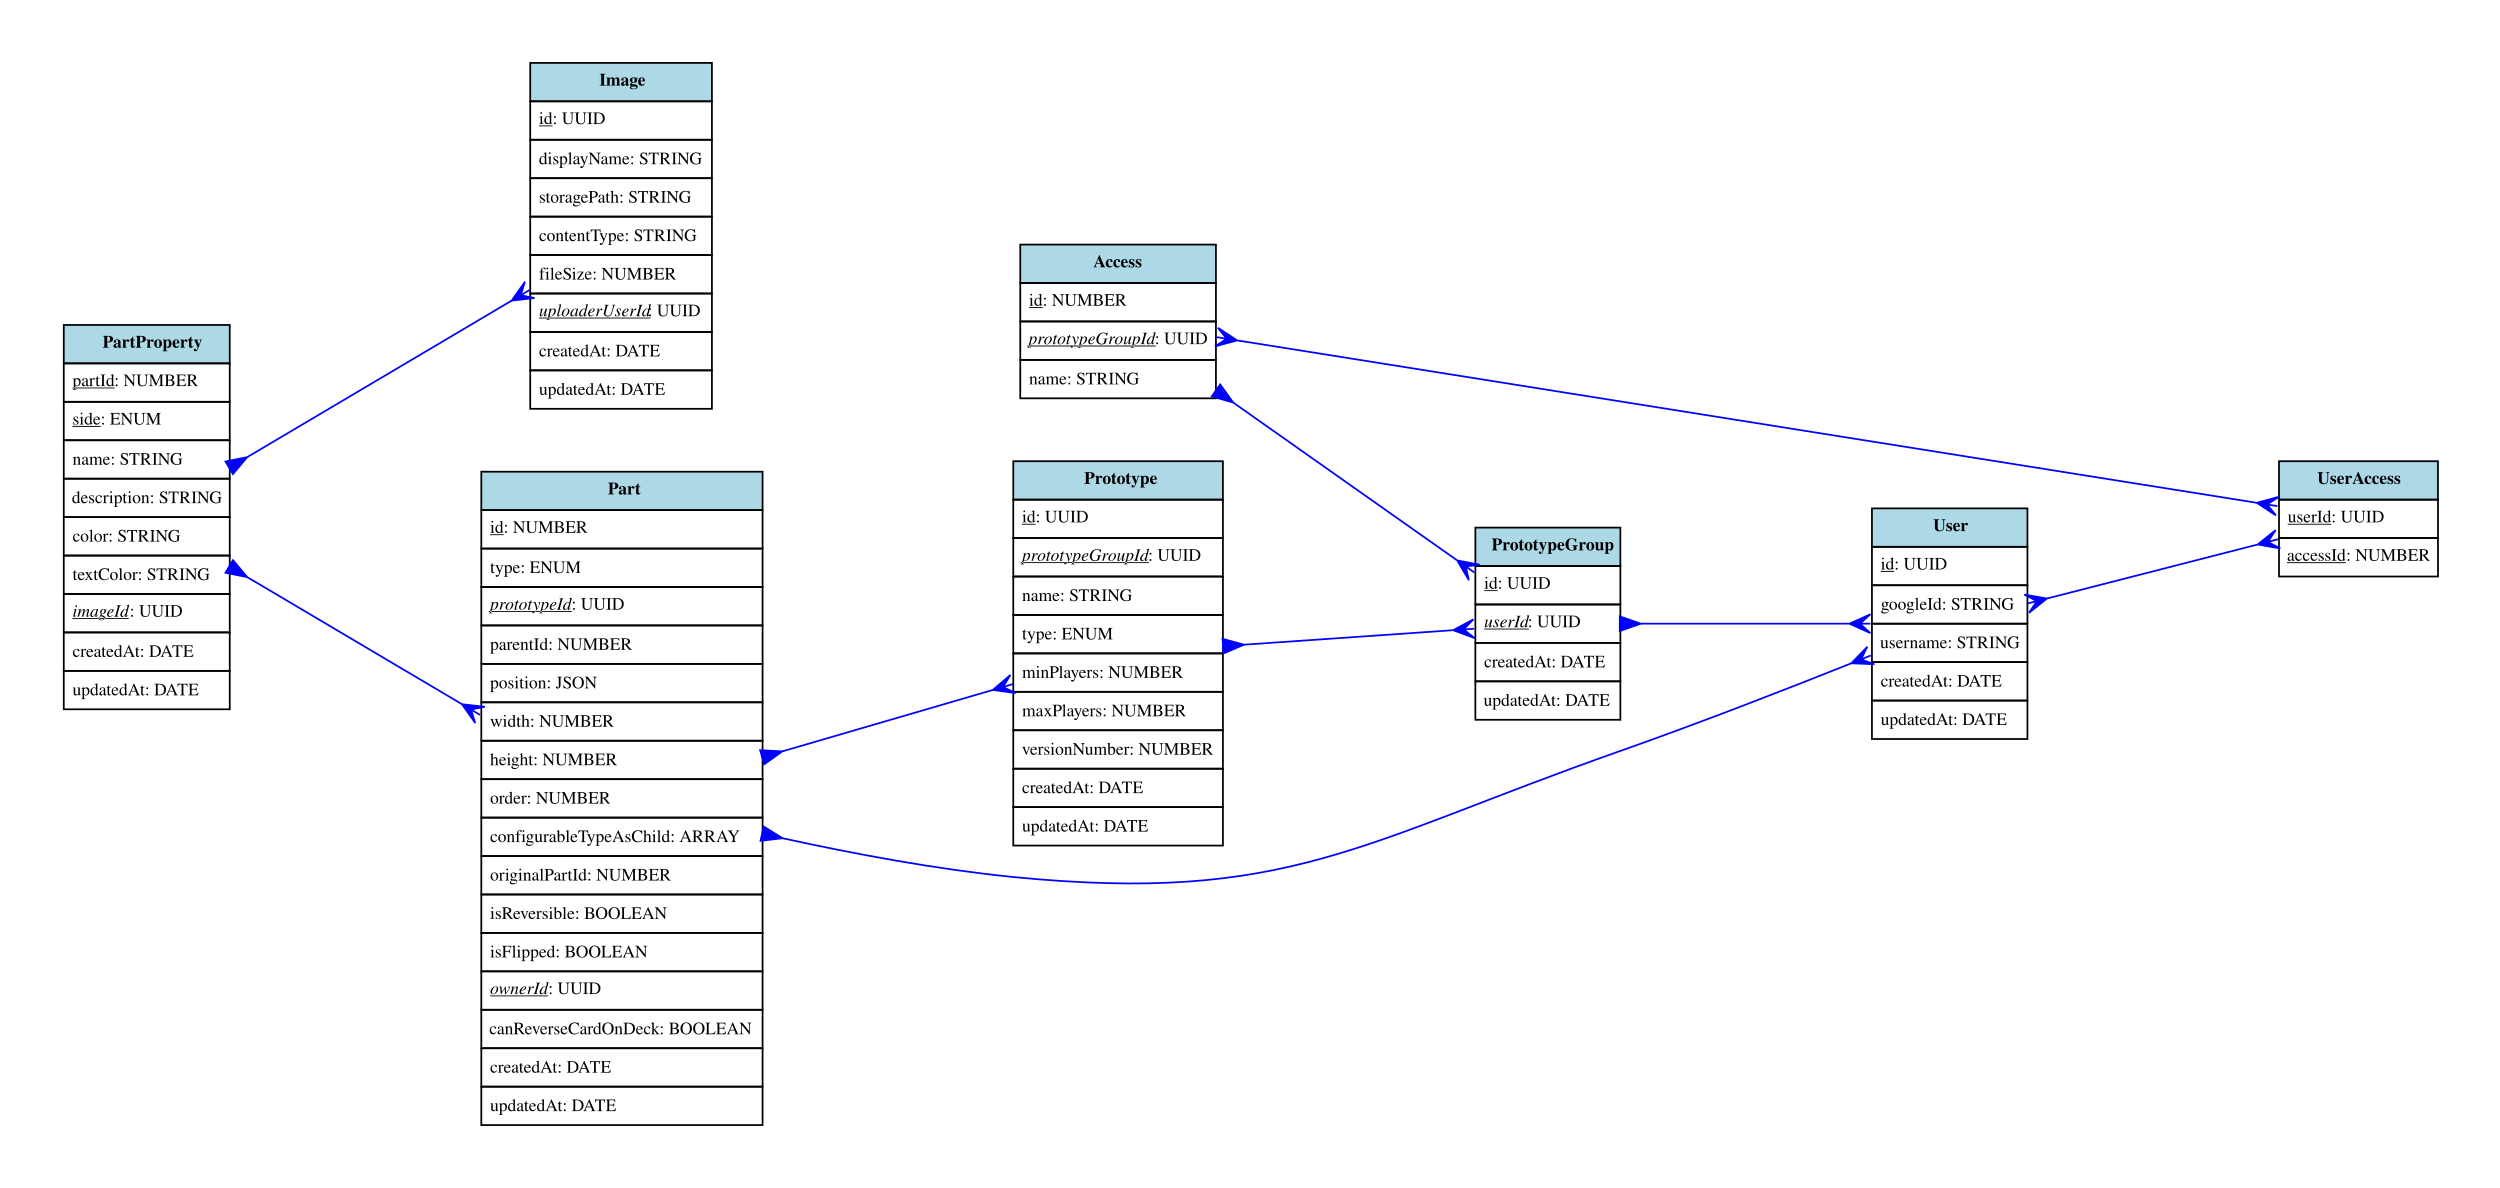
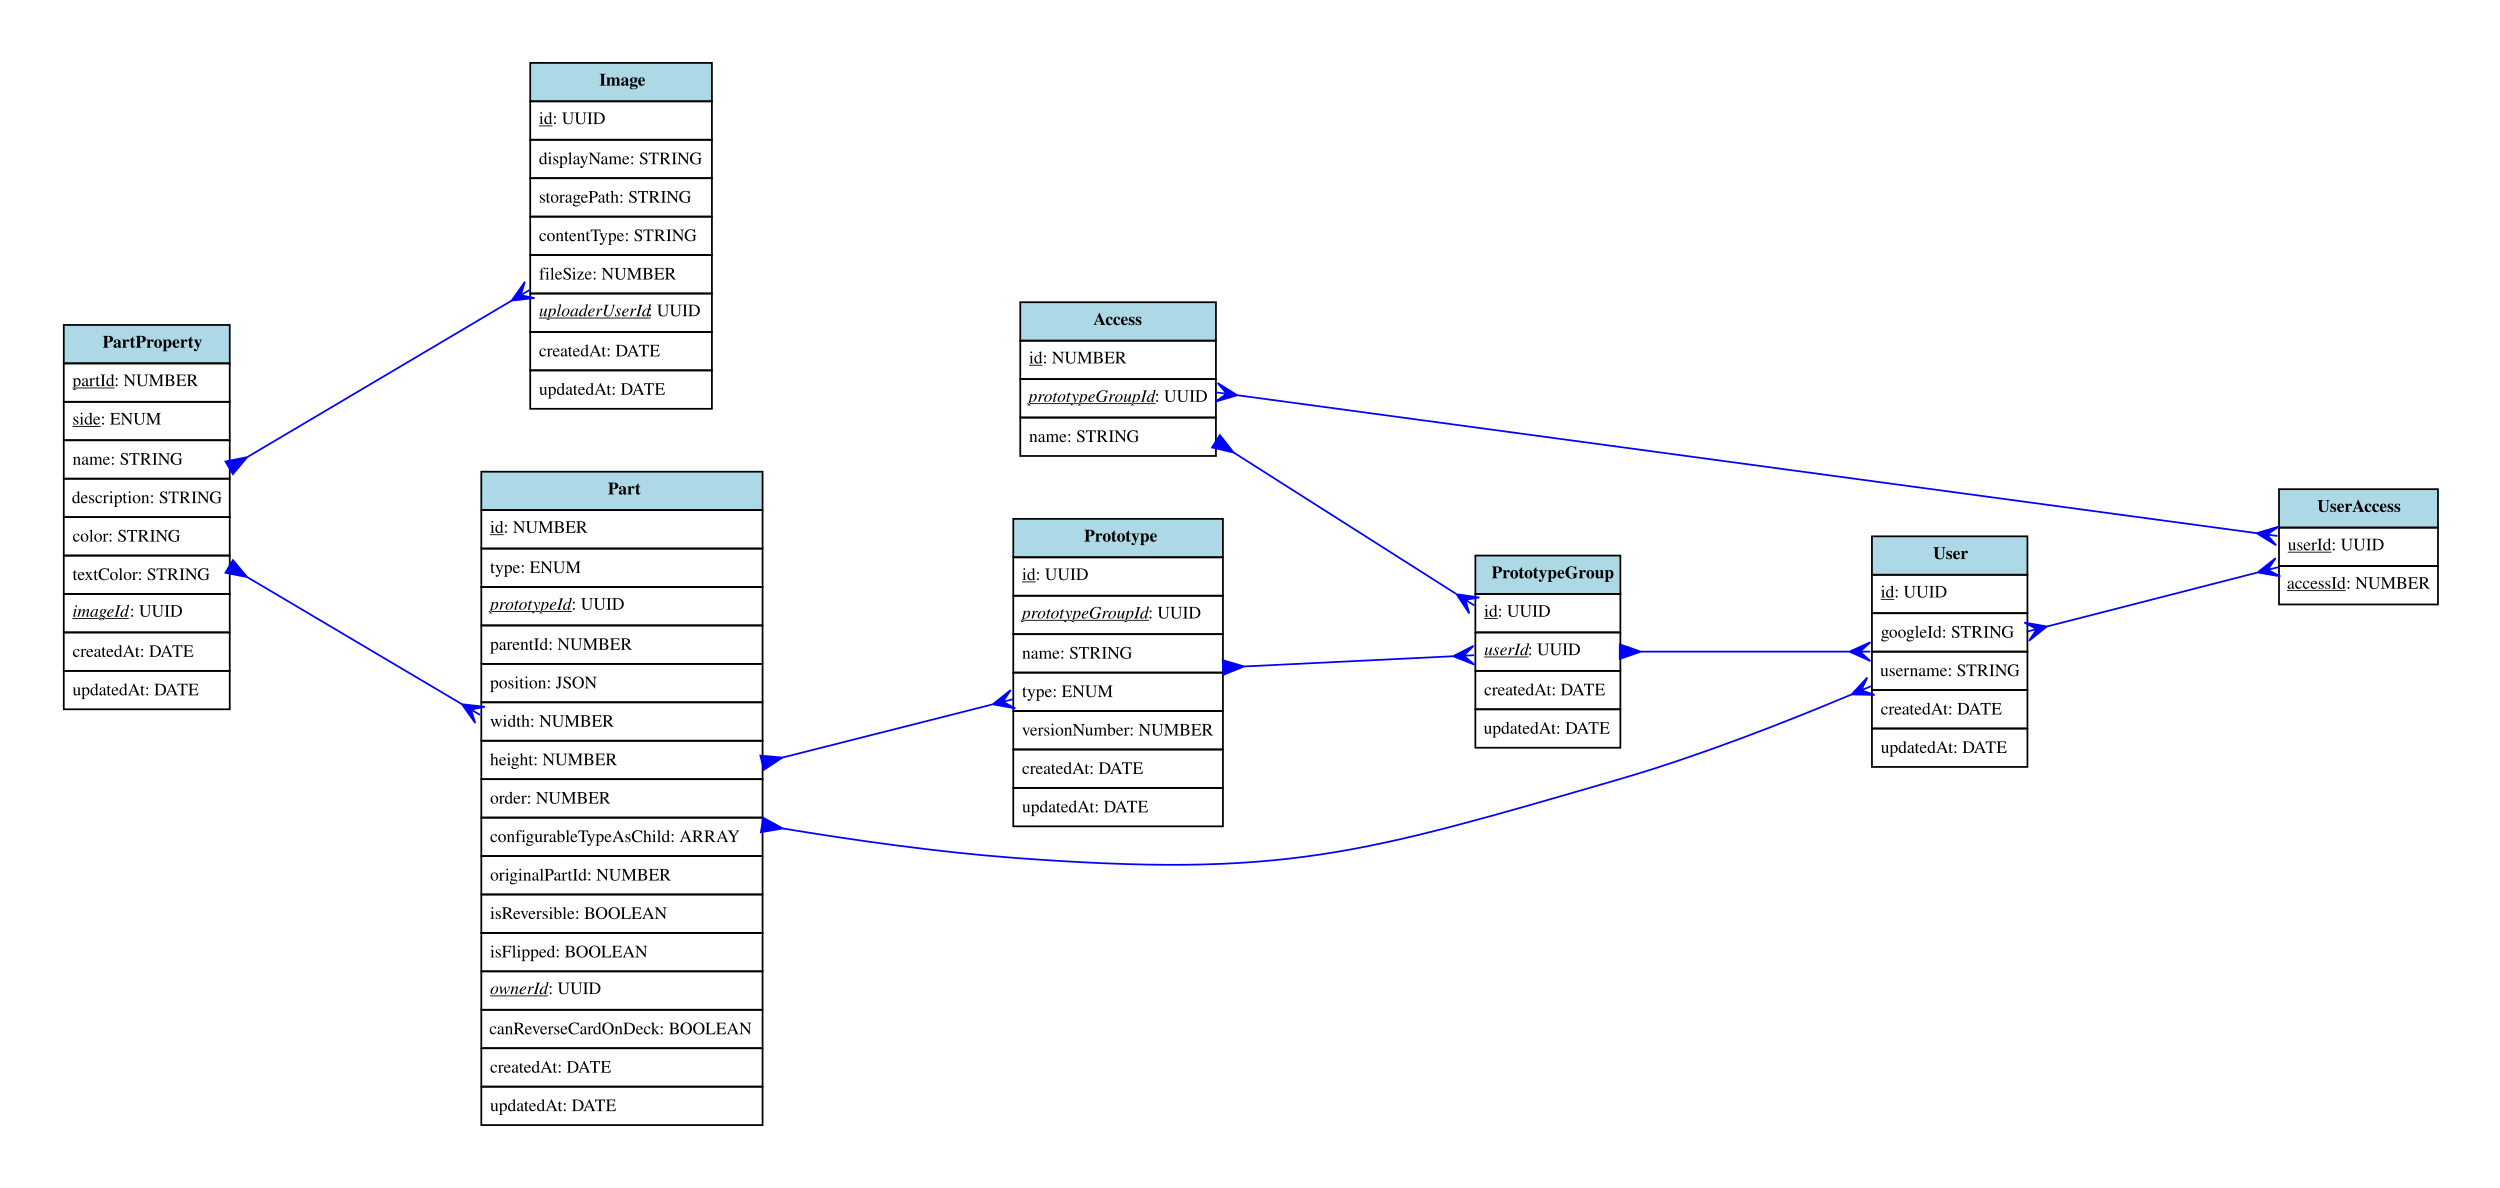
<svg xmlns="http://www.w3.org/2000/svg" width="1431pt" height="680pt" viewBox="0.00 0.00 1431.00 680.00">
  <g id="graph0" class="graph" transform="scale(1 1) rotate(0) translate(36 644)">
    <polygon fill="#ffffff" stroke="transparent" points="-36,36 -36,-644 1395,-644 1395,36 -36,36" />
    <g id="node1" class="node">
-       <polygon fill="#add8e6" stroke="transparent" points="1035.5,-331 1035.5,-353 1124.5,-353 1124.5,-331 1035.5,-331" />
-       <polygon fill="none" stroke="#000000" points="1035.5,-331 1035.5,-353 1124.5,-353 1124.5,-331 1035.5,-331" />
-       <text text-anchor="start" x="1070.562" y="-340" font-family="Times,serif" font-weight="bold" font-size="10.00" fill="#000000">User</text>
-       <polygon fill="none" stroke="#000000" points="1035.5,-309 1035.5,-331 1124.5,-331 1124.5,-309 1035.5,-309" />
-       <text text-anchor="start" x="1040.5" y="-318" font-family="Times,serif" text-decoration="underline" font-size="10.00" fill="#000000">id</text>
-       <text text-anchor="start" x="1048.279" y="-318" font-family="Times,serif" font-size="10.00" fill="#000000">: UUID</text>
-       <polygon fill="none" stroke="#000000" points="1035.5,-287 1035.5,-309 1124.5,-309 1124.5,-287 1035.5,-287" />
-       <text text-anchor="start" x="1040.5" y="-295" font-family="Times,serif" font-size="10.00" fill="#000000">googleId: STRING</text>
-       <polygon fill="none" stroke="#000000" points="1035.5,-265 1035.5,-287 1124.5,-287 1124.5,-265 1035.5,-265" />
-       <text text-anchor="start" x="1040.151" y="-273" font-family="Times,serif" font-size="10.00" fill="#000000">username: STRING</text>
-       <polygon fill="none" stroke="#000000" points="1035.5,-243 1035.5,-265 1124.5,-265 1124.5,-243 1035.5,-243" />
-       <text text-anchor="start" x="1040.5" y="-251" font-family="Times,serif" font-size="10.00" fill="#000000">createdAt: DATE</text>
-       <polygon fill="none" stroke="#000000" points="1035.5,-221 1035.5,-243 1124.5,-243 1124.5,-221 1035.5,-221" />
-       <text text-anchor="start" x="1040.5" y="-229" font-family="Times,serif" font-size="10.00" fill="#000000">updatedAt: DATE</text>
+       <polygon fill="#add8e6" stroke="transparent" points="1035.5,-315 1035.5,-337 1124.5,-337 1124.5,-315 1035.5,-315" />
+       <polygon fill="none" stroke="#000000" points="1035.5,-315 1035.5,-337 1124.5,-337 1124.5,-315 1035.5,-315" />
+       <text text-anchor="start" x="1070.562" y="-324" font-family="Times,serif" font-weight="bold" font-size="10.00" fill="#000000">User</text>
+       <polygon fill="none" stroke="#000000" points="1035.5,-293 1035.5,-315 1124.5,-315 1124.5,-293 1035.5,-293" />
+       <text text-anchor="start" x="1040.5" y="-302" font-family="Times,serif" text-decoration="underline" font-size="10.00" fill="#000000">id</text>
+       <text text-anchor="start" x="1048.279" y="-302" font-family="Times,serif" font-size="10.00" fill="#000000">: UUID</text>
+       <polygon fill="none" stroke="#000000" points="1035.5,-271 1035.5,-293 1124.5,-293 1124.5,-271 1035.5,-271" />
+       <text text-anchor="start" x="1040.5" y="-279" font-family="Times,serif" font-size="10.00" fill="#000000">googleId: STRING</text>
+       <polygon fill="none" stroke="#000000" points="1035.5,-249 1035.5,-271 1124.5,-271 1124.5,-249 1035.5,-249" />
+       <text text-anchor="start" x="1040.151" y="-257" font-family="Times,serif" font-size="10.00" fill="#000000">username: STRING</text>
+       <polygon fill="none" stroke="#000000" points="1035.5,-227 1035.5,-249 1124.5,-249 1124.5,-227 1035.5,-227" />
+       <text text-anchor="start" x="1040.5" y="-235" font-family="Times,serif" font-size="10.00" fill="#000000">createdAt: DATE</text>
+       <polygon fill="none" stroke="#000000" points="1035.5,-205 1035.5,-227 1124.5,-227 1124.5,-205 1035.5,-205" />
+       <text text-anchor="start" x="1040.5" y="-213" font-family="Times,serif" font-size="10.00" fill="#000000">updatedAt: DATE</text>
    </g>
    <g id="node8" class="node">
-       <polygon fill="#add8e6" stroke="transparent" points="1268.5,-358 1268.5,-380 1359.5,-380 1359.5,-358 1268.5,-358" />
-       <polygon fill="none" stroke="#000000" points="1268.5,-358 1268.5,-380 1359.5,-380 1359.5,-358 1268.5,-358" />
-       <text text-anchor="start" x="1290.405" y="-367" font-family="Times,serif" font-weight="bold" font-size="10.00" fill="#000000">UserAccess</text>
-       <polygon fill="none" stroke="#000000" points="1268.5,-336 1268.5,-358 1359.5,-358 1359.5,-336 1268.5,-336" />
-       <text text-anchor="start" x="1273.5" y="-345" font-family="Times,serif" text-decoration="underline" font-size="10.00" fill="#000000">userId</text>
-       <text text-anchor="start" x="1298.486" y="-345" font-family="Times,serif" font-size="10.00" fill="#000000">: UUID</text>
-       <polygon fill="none" stroke="#000000" points="1268.5,-314 1268.5,-336 1359.5,-336 1359.5,-314 1268.5,-314" />
-       <text text-anchor="start" x="1273.042" y="-323" font-family="Times,serif" text-decoration="underline" font-size="10.00" fill="#000000">accessId</text>
-       <text text-anchor="start" x="1306.905" y="-323" font-family="Times,serif" font-size="10.00" fill="#000000">: NUMBER</text>
+       <polygon fill="#add8e6" stroke="transparent" points="1268.5,-342 1268.5,-364 1359.5,-364 1359.5,-342 1268.5,-342" />
+       <polygon fill="none" stroke="#000000" points="1268.5,-342 1268.5,-364 1359.5,-364 1359.5,-342 1268.5,-342" />
+       <text text-anchor="start" x="1290.405" y="-351" font-family="Times,serif" font-weight="bold" font-size="10.00" fill="#000000">UserAccess</text>
+       <polygon fill="none" stroke="#000000" points="1268.5,-320 1268.5,-342 1359.5,-342 1359.5,-320 1268.5,-320" />
+       <text text-anchor="start" x="1273.5" y="-329" font-family="Times,serif" text-decoration="underline" font-size="10.00" fill="#000000">userId</text>
+       <text text-anchor="start" x="1298.486" y="-329" font-family="Times,serif" font-size="10.00" fill="#000000">: UUID</text>
+       <polygon fill="none" stroke="#000000" points="1268.5,-298 1268.5,-320 1359.5,-320 1359.5,-298 1268.5,-298" />
+       <text text-anchor="start" x="1273.042" y="-307" font-family="Times,serif" text-decoration="underline" font-size="10.00" fill="#000000">accessId</text>
+       <text text-anchor="start" x="1306.905" y="-307" font-family="Times,serif" font-size="10.00" fill="#000000">: NUMBER</text>
    </g>
    <g id="edge1" class="edge">
-       <path fill="none" stroke="#0000ff" d="M1135.891,-301.459C1172.237,-310.779 1219.362,-322.862 1255.936,-332.24" />
-       <polygon fill="#0000ff" stroke="#0000ff" points="1135.688,-301.407 1125.406,-293.196 1129.876,-299.917 1124.064,-298.427 1124.064,-298.427 1124.064,-298.427 1129.876,-299.917 1122.723,-303.658 1135.688,-301.407 1135.688,-301.407" />
-       <polygon fill="#0000ff" stroke="#0000ff" points="1256.28,-332.328 1266.563,-340.539 1262.092,-333.818 1267.904,-335.309 1267.904,-335.309 1267.904,-335.309 1262.092,-333.818 1269.245,-330.078 1256.28,-332.328 1256.28,-332.328" />
+       <path fill="none" stroke="#0000ff" d="M1135.891,-285.459C1172.237,-294.779 1219.362,-306.862 1255.936,-316.24" />
+       <polygon fill="#0000ff" stroke="#0000ff" points="1135.688,-285.407 1125.406,-277.196 1129.876,-283.917 1124.064,-282.427 1124.064,-282.427 1124.064,-282.427 1129.876,-283.917 1122.723,-287.658 1135.688,-285.407 1135.688,-285.407" />
+       <polygon fill="#0000ff" stroke="#0000ff" points="1256.28,-316.328 1266.563,-324.539 1262.092,-317.818 1267.904,-319.309 1267.904,-319.309 1267.904,-319.309 1262.092,-317.818 1269.245,-314.078 1256.28,-316.328 1256.28,-316.328" />
    </g>
    <g id="node2" class="node">
-       <polygon fill="#add8e6" stroke="transparent" points="808.5,-320 808.5,-342 891.5,-342 891.5,-320 808.5,-320" />
-       <polygon fill="none" stroke="#000000" points="808.5,-320 808.5,-342 891.5,-342 891.5,-320 808.5,-320" />
-       <text text-anchor="start" x="817.784" y="-329" font-family="Times,serif" font-weight="bold" font-size="10.00" fill="#000000">PrototypeGroup</text>
-       <polygon fill="none" stroke="#000000" points="808.5,-298 808.5,-320 891.5,-320 891.5,-298 808.5,-298" />
-       <text text-anchor="start" x="813.5" y="-307" font-family="Times,serif" text-decoration="underline" font-size="10.00" fill="#000000">id</text>
-       <text text-anchor="start" x="821.279" y="-307" font-family="Times,serif" font-size="10.00" fill="#000000">: UUID</text>
-       <polygon fill="none" stroke="#000000" points="808.5,-276 808.5,-298 891.5,-298 891.5,-276 808.5,-276" />
-       <text text-anchor="start" x="813.5" y="-285" font-family="Times,serif" font-style="italic" text-decoration="underline" font-size="10.00" fill="#000000">userId</text>
-       <text text-anchor="start" x="838.486" y="-285" font-family="Times,serif" font-size="10.00" fill="#000000">: UUID</text>
-       <polygon fill="none" stroke="#000000" points="808.5,-254 808.5,-276 891.5,-276 891.5,-254 808.5,-254" />
-       <text text-anchor="start" x="813.5" y="-262" font-family="Times,serif" font-size="10.00" fill="#000000">createdAt: DATE</text>
-       <polygon fill="none" stroke="#000000" points="808.5,-232 808.5,-254 891.5,-254 891.5,-232 808.5,-232" />
-       <text text-anchor="start" x="813.205" y="-240" font-family="Times,serif" font-size="10.00" fill="#000000">updatedAt: DATE</text>
+       <polygon fill="#add8e6" stroke="transparent" points="808.5,-304 808.5,-326 891.5,-326 891.5,-304 808.5,-304" />
+       <polygon fill="none" stroke="#000000" points="808.5,-304 808.5,-326 891.5,-326 891.5,-304 808.5,-304" />
+       <text text-anchor="start" x="817.784" y="-313" font-family="Times,serif" font-weight="bold" font-size="10.00" fill="#000000">PrototypeGroup</text>
+       <polygon fill="none" stroke="#000000" points="808.5,-282 808.5,-304 891.5,-304 891.5,-282 808.5,-282" />
+       <text text-anchor="start" x="813.5" y="-291" font-family="Times,serif" text-decoration="underline" font-size="10.00" fill="#000000">id</text>
+       <text text-anchor="start" x="821.279" y="-291" font-family="Times,serif" font-size="10.00" fill="#000000">: UUID</text>
+       <polygon fill="none" stroke="#000000" points="808.5,-260 808.5,-282 891.5,-282 891.5,-260 808.5,-260" />
+       <text text-anchor="start" x="813.5" y="-269" font-family="Times,serif" font-style="italic" text-decoration="underline" font-size="10.00" fill="#000000">userId</text>
+       <text text-anchor="start" x="838.486" y="-269" font-family="Times,serif" font-size="10.00" fill="#000000">: UUID</text>
+       <polygon fill="none" stroke="#000000" points="808.5,-238 808.5,-260 891.5,-260 891.5,-238 808.5,-238" />
+       <text text-anchor="start" x="813.5" y="-246" font-family="Times,serif" font-size="10.00" fill="#000000">createdAt: DATE</text>
+       <polygon fill="none" stroke="#000000" points="808.5,-216 808.5,-238 891.5,-238 891.5,-216 808.5,-216" />
+       <text text-anchor="start" x="813.205" y="-224" font-family="Times,serif" font-size="10.00" fill="#000000">updatedAt: DATE</text>
    </g>
    <g id="edge3" class="edge">
-       <path fill="none" stroke="#0000ff" d="M903.322,-287C939.025,-287 985.827,-287 1022.219,-287" />
-       <polygon fill="#0000ff" stroke="#0000ff" points="891.151,-282.8 903.151,-287 891.151,-291.2 891.151,-282.8" />
-       <polygon fill="#0000ff" stroke="#0000ff" points="1022.622,-287 1034.622,-292.4 1028.622,-287 1034.622,-287 1034.622,-287 1034.622,-287 1028.622,-287 1034.621,-281.6 1022.622,-287 1022.622,-287" />
+       <path fill="none" stroke="#0000ff" d="M903.322,-271C939.025,-271 985.827,-271 1022.219,-271" />
+       <polygon fill="#0000ff" stroke="#0000ff" points="891.151,-266.8 903.151,-271 891.151,-275.2 891.151,-266.8" />
+       <polygon fill="#0000ff" stroke="#0000ff" points="1022.622,-271 1034.622,-276.4 1028.622,-271 1034.622,-271 1034.622,-271 1034.622,-271 1028.622,-271 1034.621,-265.6 1022.622,-271 1022.622,-271" />
    </g>
    <g id="node3" class="node">
-       <polygon fill="#add8e6" stroke="transparent" points="548,-482 548,-504 660,-504 660,-482 548,-482" />
-       <polygon fill="none" stroke="#000000" points="548,-482 548,-504 660,-504 660,-482 548,-482" />
-       <text text-anchor="start" x="589.843" y="-491" font-family="Times,serif" font-weight="bold" font-size="10.00" fill="#000000">Access</text>
-       <polygon fill="none" stroke="#000000" points="548,-460 548,-482 660,-482 660,-460 548,-460" />
-       <text text-anchor="start" x="553" y="-469" font-family="Times,serif" text-decoration="underline" font-size="10.00" fill="#000000">id</text>
-       <text text-anchor="start" x="560.779" y="-469" font-family="Times,serif" font-size="10.00" fill="#000000">: NUMBER</text>
-       <polygon fill="none" stroke="#000000" points="548,-438 548,-460 660,-460 660,-438 548,-438" />
-       <text text-anchor="start" x="552.766" y="-447" font-family="Times,serif" font-style="italic" text-decoration="underline" font-size="10.00" fill="#000000">prototypeGroupId</text>
-       <text text-anchor="start" x="624.969" y="-447" font-family="Times,serif" font-size="10.00" fill="#000000">: UUID</text>
-       <polygon fill="none" stroke="#000000" points="548,-416 548,-438 660,-438 660,-416 548,-416" />
-       <text text-anchor="start" x="553" y="-424" font-family="Times,serif" font-size="10.00" fill="#000000">name: STRING</text>
+       <polygon fill="#add8e6" stroke="transparent" points="548,-449 548,-471 660,-471 660,-449 548,-449" />
+       <polygon fill="none" stroke="#000000" points="548,-449 548,-471 660,-471 660,-449 548,-449" />
+       <text text-anchor="start" x="589.843" y="-458" font-family="Times,serif" font-weight="bold" font-size="10.00" fill="#000000">Access</text>
+       <polygon fill="none" stroke="#000000" points="548,-427 548,-449 660,-449 660,-427 548,-427" />
+       <text text-anchor="start" x="553" y="-436" font-family="Times,serif" text-decoration="underline" font-size="10.00" fill="#000000">id</text>
+       <text text-anchor="start" x="560.779" y="-436" font-family="Times,serif" font-size="10.00" fill="#000000">: NUMBER</text>
+       <polygon fill="none" stroke="#000000" points="548,-405 548,-427 660,-427 660,-405 548,-405" />
+       <text text-anchor="start" x="552.766" y="-414" font-family="Times,serif" font-style="italic" text-decoration="underline" font-size="10.00" fill="#000000">prototypeGroupId</text>
+       <text text-anchor="start" x="624.969" y="-414" font-family="Times,serif" font-size="10.00" fill="#000000">: UUID</text>
+       <polygon fill="none" stroke="#000000" points="548,-383 548,-405 660,-405 660,-383 548,-383" />
+       <text text-anchor="start" x="553" y="-391" font-family="Times,serif" font-size="10.00" fill="#000000">name: STRING</text>
    </g>
    <g id="edge4" class="edge">
-       <path fill="none" stroke="#0000ff" d="M670.026,-413.472C710.124,-385.216 760.575,-349.664 797.767,-323.455" />
-       <polygon fill="#0000ff" stroke="#0000ff" points="657.596,-417.094 669.824,-413.615 662.434,-423.96 657.596,-417.094" />
-       <polygon fill="#0000ff" stroke="#0000ff" points="798.077,-323.237 810.996,-320.739 802.981,-319.781 807.886,-316.325 807.886,-316.325 807.886,-316.325 802.981,-319.781 804.775,-311.911 798.077,-323.237 798.077,-323.237" />
+       <path fill="none" stroke="#0000ff" d="M670.303,-384.868C710.193,-359.521 760.251,-327.712 797.312,-304.162" />
+       <polygon fill="#0000ff" stroke="#0000ff" points="657.762,-387.861 670.143,-384.97 662.268,-394.951 657.762,-387.861" />
+       <polygon fill="#0000ff" stroke="#0000ff" points="797.758,-303.879 810.782,-302.001 802.822,-300.661 807.886,-297.443 807.886,-297.443 807.886,-297.443 802.822,-300.661 804.99,-292.886 797.758,-303.879 797.758,-303.879" />
    </g>
    <g id="edge2" class="edge">
-       <path fill="none" stroke="#0000ff" d="M672.345,-449.115C811.545,-426.945 1125.72,-376.907 1255.614,-356.219" />
-       <polygon fill="#0000ff" stroke="#0000ff" points="672.117,-449.151 659.417,-445.706 666.192,-450.095 660.266,-451.039 660.266,-451.039 660.266,-451.039 666.192,-450.095 661.116,-456.371 672.117,-449.151 672.117,-449.151" />
-       <polygon fill="#0000ff" stroke="#0000ff" points="1255.746,-356.198 1268.446,-359.644 1261.671,-355.255 1267.597,-354.311 1267.597,-354.311 1267.597,-354.311 1261.671,-355.255 1266.747,-348.978 1255.746,-356.198 1255.746,-356.198" />
+       <path fill="none" stroke="#0000ff" d="M672.345,-417.752C811.545,-398.918 1125.72,-356.408 1255.614,-338.832" />
+       <polygon fill="#0000ff" stroke="#0000ff" points="672.158,-417.778 659.542,-414.036 666.212,-418.582 660.266,-419.387 660.266,-419.387 660.266,-419.387 666.212,-418.582 660.99,-424.738 672.158,-417.778 672.158,-417.778" />
+       <polygon fill="#0000ff" stroke="#0000ff" points="1255.705,-338.82 1268.321,-342.562 1261.651,-338.016 1267.597,-337.211 1267.597,-337.211 1267.597,-337.211 1261.651,-338.016 1266.872,-331.86 1255.705,-338.82 1255.705,-338.82" />
    </g>
    <g id="node4" class="node">
      <polygon fill="#add8e6" stroke="transparent" points="267.5,-586 267.5,-608 371.5,-608 371.5,-586 267.5,-586" />
      <polygon fill="none" stroke="#000000" points="267.5,-586 267.5,-608 371.5,-608 371.5,-586 267.5,-586" />
      <text text-anchor="start" x="307.007" y="-595" font-family="Times,serif" font-weight="bold" font-size="10.00" fill="#000000">Image</text>
      <polygon fill="none" stroke="#000000" points="267.5,-564 267.5,-586 371.5,-586 371.5,-564 267.5,-564" />
      <text text-anchor="start" x="272.5" y="-573" font-family="Times,serif" text-decoration="underline" font-size="10.00" fill="#000000">id</text>
      <text text-anchor="start" x="280.279" y="-573" font-family="Times,serif" font-size="10.00" fill="#000000">: UUID</text>
      <polygon fill="none" stroke="#000000" points="267.5,-542 267.5,-564 371.5,-564 371.5,-542 267.5,-542" />
      <text text-anchor="start" x="272.428" y="-550" font-family="Times,serif" font-size="10.00" fill="#000000">displayName: STRING</text>
      <polygon fill="none" stroke="#000000" points="267.5,-520 267.5,-542 371.5,-542 371.5,-520 267.5,-520" />
      <text text-anchor="start" x="272.5" y="-528" font-family="Times,serif" font-size="10.00" fill="#000000">storagePath: STRING</text>
      <polygon fill="none" stroke="#000000" points="267.5,-498 267.5,-520 371.5,-520 371.5,-498 267.5,-498" />
      <text text-anchor="start" x="272.5" y="-506" font-family="Times,serif" font-size="10.00" fill="#000000">contentType: STRING</text>
      <polygon fill="none" stroke="#000000" points="267.5,-476 267.5,-498 371.5,-498 371.5,-476 267.5,-476" />
      <text text-anchor="start" x="272.5" y="-484" font-family="Times,serif" font-size="10.00" fill="#000000">fileSize: NUMBER</text>
      <polygon fill="none" stroke="#000000" points="267.5,-454 267.5,-476 371.5,-476 371.5,-454 267.5,-454" />
      <text text-anchor="start" x="272.5" y="-463" font-family="Times,serif" font-style="italic" text-decoration="underline" font-size="10.00" fill="#000000">uploaderUserId</text>
      <text text-anchor="start" x="334.691" y="-463" font-family="Times,serif" font-size="10.00" fill="#000000">: UUID</text>
      <polygon fill="none" stroke="#000000" points="267.5,-432 267.5,-454 371.5,-454 371.5,-432 267.5,-432" />
      <text text-anchor="start" x="272.5" y="-440" font-family="Times,serif" font-size="10.00" fill="#000000">createdAt: DATE</text>
      <polygon fill="none" stroke="#000000" points="267.5,-410 267.5,-432 371.5,-432 371.5,-410 267.5,-410" />
      <text text-anchor="start" x="272.5" y="-418" font-family="Times,serif" font-size="10.00" fill="#000000">updatedAt: DATE</text>
    </g>
    <g id="node5" class="node">
-       <polygon fill="#add8e6" stroke="transparent" points="544,-358 544,-380 664,-380 664,-358 544,-358" />
-       <polygon fill="none" stroke="#000000" points="544,-358 544,-380 664,-380 664,-358 544,-358" />
-       <text text-anchor="start" x="584.558" y="-367" font-family="Times,serif" font-weight="bold" font-size="10.00" fill="#000000">Prototype</text>
-       <polygon fill="none" stroke="#000000" points="544,-336 544,-358 664,-358 664,-336 544,-336" />
-       <text text-anchor="start" x="549" y="-345" font-family="Times,serif" text-decoration="underline" font-size="10.00" fill="#000000">id</text>
-       <text text-anchor="start" x="556.779" y="-345" font-family="Times,serif" font-size="10.00" fill="#000000">: UUID</text>
-       <polygon fill="none" stroke="#000000" points="544,-314 544,-336 664,-336 664,-314 544,-314" />
-       <text text-anchor="start" x="549" y="-323" font-family="Times,serif" font-style="italic" text-decoration="underline" font-size="10.00" fill="#000000">prototypeGroupId</text>
-       <text text-anchor="start" x="621.203" y="-323" font-family="Times,serif" font-size="10.00" fill="#000000">: UUID</text>
-       <polygon fill="none" stroke="#000000" points="544,-292 544,-314 664,-314 664,-292 544,-292" />
-       <text text-anchor="start" x="549" y="-300" font-family="Times,serif" font-size="10.00" fill="#000000">name: STRING</text>
-       <polygon fill="none" stroke="#000000" points="544,-270 544,-292 664,-292 664,-270 544,-270" />
-       <text text-anchor="start" x="549" y="-278" font-family="Times,serif" font-size="10.00" fill="#000000">type: ENUM</text>
-       <polygon fill="none" stroke="#000000" points="544,-248 544,-270 664,-270 664,-248 544,-248" />
-       <text text-anchor="start" x="549" y="-256" font-family="Times,serif" font-size="10.00" fill="#000000">minPlayers: NUMBER</text>
-       <polygon fill="none" stroke="#000000" points="544,-226 544,-248 664,-248 664,-226 544,-226" />
-       <text text-anchor="start" x="549" y="-234" font-family="Times,serif" font-size="10.00" fill="#000000">maxPlayers: NUMBER</text>
-       <polygon fill="none" stroke="#000000" points="544,-204 544,-226 664,-226 664,-204 544,-204" />
-       <text text-anchor="start" x="548.872" y="-212" font-family="Times,serif" font-size="10.00" fill="#000000">versionNumber: NUMBER</text>
-       <polygon fill="none" stroke="#000000" points="544,-182 544,-204 664,-204 664,-182 544,-182" />
-       <text text-anchor="start" x="549" y="-190" font-family="Times,serif" font-size="10.00" fill="#000000">createdAt: DATE</text>
-       <polygon fill="none" stroke="#000000" points="544,-160 544,-182 664,-182 664,-160 544,-160" />
-       <text text-anchor="start" x="549" y="-168" font-family="Times,serif" font-size="10.00" fill="#000000">updatedAt: DATE</text>
+       <polygon fill="#add8e6" stroke="transparent" points="544,-325 544,-347 664,-347 664,-325 544,-325" />
+       <polygon fill="none" stroke="#000000" points="544,-325 544,-347 664,-347 664,-325 544,-325" />
+       <text text-anchor="start" x="584.558" y="-334" font-family="Times,serif" font-weight="bold" font-size="10.00" fill="#000000">Prototype</text>
+       <polygon fill="none" stroke="#000000" points="544,-303 544,-325 664,-325 664,-303 544,-303" />
+       <text text-anchor="start" x="549" y="-312" font-family="Times,serif" text-decoration="underline" font-size="10.00" fill="#000000">id</text>
+       <text text-anchor="start" x="556.779" y="-312" font-family="Times,serif" font-size="10.00" fill="#000000">: UUID</text>
+       <polygon fill="none" stroke="#000000" points="544,-281 544,-303 664,-303 664,-281 544,-281" />
+       <text text-anchor="start" x="549" y="-290" font-family="Times,serif" font-style="italic" text-decoration="underline" font-size="10.00" fill="#000000">prototypeGroupId</text>
+       <text text-anchor="start" x="621.203" y="-290" font-family="Times,serif" font-size="10.00" fill="#000000">: UUID</text>
+       <polygon fill="none" stroke="#000000" points="544,-259 544,-281 664,-281 664,-259 544,-259" />
+       <text text-anchor="start" x="549" y="-267" font-family="Times,serif" font-size="10.00" fill="#000000">name: STRING</text>
+       <polygon fill="none" stroke="#000000" points="544,-237 544,-259 664,-259 664,-237 544,-237" />
+       <text text-anchor="start" x="549" y="-245" font-family="Times,serif" font-size="10.00" fill="#000000">type: ENUM</text>
+       <polygon fill="none" stroke="#000000" points="544,-215 544,-237 664,-237 664,-215 544,-215" />
+       <text text-anchor="start" x="548.872" y="-223" font-family="Times,serif" font-size="10.00" fill="#000000">versionNumber: NUMBER</text>
+       <polygon fill="none" stroke="#000000" points="544,-193 544,-215 664,-215 664,-193 544,-193" />
+       <text text-anchor="start" x="549" y="-201" font-family="Times,serif" font-size="10.00" fill="#000000">createdAt: DATE</text>
+       <polygon fill="none" stroke="#000000" points="544,-171 544,-193 664,-193 664,-171 544,-171" />
+       <text text-anchor="start" x="549" y="-179" font-family="Times,serif" font-size="10.00" fill="#000000">updatedAt: DATE</text>
    </g>
    <g id="edge5" class="edge">
-       <path fill="none" stroke="#0000ff" d="M676.134,-274.995C714.275,-277.636 760.319,-280.825 795.368,-283.252" />
-       <polygon fill="#0000ff" stroke="#0000ff" points="664.346,-269.969 676.027,-274.988 663.766,-278.349 664.346,-269.969" />
-       <polygon fill="#0000ff" stroke="#0000ff" points="795.777,-283.28 807.375,-289.496 801.762,-283.694 807.748,-284.109 807.748,-284.109 807.748,-284.109 801.762,-283.694 808.121,-278.722 795.777,-283.28 795.777,-283.28" />
+       <path fill="none" stroke="#0000ff" d="M676.134,-262.526C714.275,-264.39 760.319,-266.641 795.368,-268.354" />
+       <polygon fill="#0000ff" stroke="#0000ff" points="664.261,-257.74 676.042,-262.522 663.851,-266.13 664.261,-257.74" />
+       <polygon fill="#0000ff" stroke="#0000ff" points="795.762,-268.373 807.484,-274.353 801.755,-268.666 807.748,-268.959 807.748,-268.959 807.748,-268.959 801.755,-268.666 808.011,-263.566 795.762,-268.373 795.762,-268.373" />
    </g>
    <g id="node6" class="node">
      <polygon fill="#add8e6" stroke="transparent" points="239.5,-352 239.5,-374 400.5,-374 400.5,-352 239.5,-352" />
      <polygon fill="none" stroke="#000000" points="239.5,-352 239.5,-374 400.5,-374 400.5,-352 239.5,-352" />
      <text text-anchor="start" x="311.947" y="-361" font-family="Times,serif" font-weight="bold" font-size="10.00" fill="#000000">Part</text>
      <polygon fill="none" stroke="#000000" points="239.5,-330 239.5,-352 400.5,-352 400.5,-330 239.5,-330" />
      <text text-anchor="start" x="244.5" y="-339" font-family="Times,serif" text-decoration="underline" font-size="10.00" fill="#000000">id</text>
      <text text-anchor="start" x="252.279" y="-339" font-family="Times,serif" font-size="10.00" fill="#000000">: NUMBER</text>
      <polygon fill="none" stroke="#000000" points="239.5,-308 239.5,-330 400.5,-330 400.5,-308 239.5,-308" />
      <text text-anchor="start" x="244.5" y="-316" font-family="Times,serif" font-size="10.00" fill="#000000">type: ENUM</text>
      <polygon fill="none" stroke="#000000" points="239.5,-286 239.5,-308 400.5,-308 400.5,-286 239.5,-286" />
      <text text-anchor="start" x="244.5" y="-295" font-family="Times,serif" font-style="italic" text-decoration="underline" font-size="10.00" fill="#000000">prototypeId</text>
      <text text-anchor="start" x="291.155" y="-295" font-family="Times,serif" font-size="10.00" fill="#000000">: UUID</text>
      <polygon fill="none" stroke="#000000" points="239.5,-264 239.5,-286 400.5,-286 400.5,-264 239.5,-264" />
      <text text-anchor="start" x="244.5" y="-272" font-family="Times,serif" font-size="10.00" fill="#000000">parentId: NUMBER</text>
      <polygon fill="none" stroke="#000000" points="239.5,-242 239.5,-264 400.5,-264 400.5,-242 239.5,-242" />
      <text text-anchor="start" x="244.5" y="-250" font-family="Times,serif" font-size="10.00" fill="#000000">position: JSON</text>
      <polygon fill="none" stroke="#000000" points="239.5,-220 239.5,-242 400.5,-242 400.5,-220 239.5,-220" />
      <text text-anchor="start" x="244.5" y="-228" font-family="Times,serif" font-size="10.00" fill="#000000">width: NUMBER</text>
      <polygon fill="none" stroke="#000000" points="239.5,-198 239.5,-220 400.5,-220 400.5,-198 239.5,-198" />
      <text text-anchor="start" x="244.5" y="-206" font-family="Times,serif" font-size="10.00" fill="#000000">height: NUMBER</text>
      <polygon fill="none" stroke="#000000" points="239.5,-176 239.5,-198 400.5,-198 400.5,-176 239.5,-176" />
      <text text-anchor="start" x="244.5" y="-184" font-family="Times,serif" font-size="10.00" fill="#000000">order: NUMBER</text>
      <polygon fill="none" stroke="#000000" points="239.5,-154 239.5,-176 400.5,-176 400.5,-154 239.5,-154" />
      <text text-anchor="start" x="244.5" y="-162" font-family="Times,serif" font-size="10.00" fill="#000000">configurableTypeAsChild: ARRAY</text>
      <polygon fill="none" stroke="#000000" points="239.5,-132 239.5,-154 400.5,-154 400.5,-132 239.5,-132" />
      <text text-anchor="start" x="244.5" y="-140" font-family="Times,serif" font-size="10.00" fill="#000000">originalPartId: NUMBER</text>
      <polygon fill="none" stroke="#000000" points="239.5,-110 239.5,-132 400.5,-132 400.5,-110 239.5,-110" />
      <text text-anchor="start" x="244.5" y="-118" font-family="Times,serif" font-size="10.00" fill="#000000">isReversible: BOOLEAN</text>
      <polygon fill="none" stroke="#000000" points="239.5,-88 239.5,-110 400.5,-110 400.5,-88 239.5,-88" />
      <text text-anchor="start" x="244.5" y="-96" font-family="Times,serif" font-size="10.00" fill="#000000">isFlipped: BOOLEAN</text>
      <polygon fill="none" stroke="#000000" points="239.5,-66 239.5,-88 400.5,-88 400.5,-66 239.5,-66" />
      <text text-anchor="start" x="244.5" y="-75" font-family="Times,serif" font-style="italic" text-decoration="underline" font-size="10.00" fill="#000000">ownerId</text>
      <text text-anchor="start" x="277.816" y="-75" font-family="Times,serif" font-size="10.00" fill="#000000">: UUID</text>
      <polygon fill="none" stroke="#000000" points="239.5,-44 239.5,-66 400.5,-66 400.5,-44 239.5,-44" />
      <text text-anchor="start" x="244.061" y="-52" font-family="Times,serif" font-size="10.00" fill="#000000">canReverseCardOnDeck: BOOLEAN</text>
      <polygon fill="none" stroke="#000000" points="239.5,-22 239.5,-44 400.5,-44 400.5,-22 239.5,-22" />
      <text text-anchor="start" x="244.5" y="-30" font-family="Times,serif" font-size="10.00" fill="#000000">createdAt: DATE</text>
      <polygon fill="none" stroke="#000000" points="239.5,0 239.5,-22 400.5,-22 400.5,0 239.5,0" />
      <text text-anchor="start" x="244.5" y="-8" font-family="Times,serif" font-size="10.00" fill="#000000">updatedAt: DATE</text>
    </g>
    <g id="edge7" class="edge">
-       <path fill="none" stroke="#0000ff" d="M412.187,-164.136C452.423,-155.327 500.261,-146.34 544,-142 700.737,-126.446 742.421,-161.724 891,-214 936.002,-229.833 986.362,-249.435 1023.701,-264.339" />
-       <polygon fill="#0000ff" stroke="#0000ff" points="399.319,-162.697 411.945,-164.19 401.144,-170.896 399.319,-162.697" />
-       <polygon fill="#0000ff" stroke="#0000ff" points="1023.711,-264.342 1032.843,-273.817 1029.28,-266.573 1034.85,-268.804 1034.85,-268.804 1034.85,-268.804 1029.28,-266.573 1036.858,-263.791 1023.711,-264.342 1023.711,-264.342" />
+       <path fill="none" stroke="#0000ff" d="M412.204,-169.759C452.538,-163.089 500.445,-156.279 544,-153 699.075,-141.324 741.655,-154.636 891,-198 936.661,-211.258 986.788,-230.93 1023.865,-246.512" />
+       <polygon fill="#0000ff" stroke="#0000ff" points="399.522,-167.632 412.052,-169.785 400.914,-175.916 399.522,-167.632" />
+       <polygon fill="#0000ff" stroke="#0000ff" points="1023.885,-246.521 1032.825,-256.177 1029.409,-248.863 1034.933,-251.206 1034.933,-251.206 1034.933,-251.206 1029.409,-248.863 1037.041,-246.234 1023.885,-246.521 1023.885,-246.521" />
    </g>
    <g id="edge6" class="edge">
-       <path fill="none" stroke="#0000ff" d="M411.979,-213.98C451.036,-225.374 495.822,-238.44 532.312,-249.086" />
-       <polygon fill="#0000ff" stroke="#0000ff" points="401.442,-206.53 411.785,-213.923 399.089,-214.594 401.442,-206.53" />
-       <polygon fill="#0000ff" stroke="#0000ff" points="532.33,-249.091 542.337,-257.636 538.09,-250.771 543.85,-252.452 543.85,-252.452 543.85,-252.452 538.09,-250.771 545.362,-247.268 532.33,-249.091 532.33,-249.091" />
+       <path fill="none" stroke="#0000ff" d="M411.979,-210.404C450.867,-220.246 495.434,-231.525 531.837,-240.737" />
+       <polygon fill="#0000ff" stroke="#0000ff" points="401.296,-203.368 411.899,-210.384 399.235,-211.511 401.296,-203.368" />
+       <polygon fill="#0000ff" stroke="#0000ff" points="532.216,-240.833 542.525,-249.012 538.033,-242.305 543.85,-243.777 543.85,-243.777 543.85,-243.777 538.033,-242.305 545.174,-238.542 532.216,-240.833 532.216,-240.833" />
    </g>
    <g id="node7" class="node">
      <polygon fill="#add8e6" stroke="transparent" points=".5,-436 .5,-458 95.5,-458 95.5,-436 .5,-436" />
      <polygon fill="none" stroke="#000000" points=".5,-436 .5,-458 95.5,-458 95.5,-436 .5,-436" />
      <text text-anchor="start" x="22.73" y="-445" font-family="Times,serif" font-weight="bold" font-size="10.00" fill="#000000">PartProperty</text>
      <polygon fill="none" stroke="#000000" points=".5,-414 .5,-436 95.5,-436 95.5,-414 .5,-414" />
      <text text-anchor="start" x="5.5" y="-423" font-family="Times,serif" text-decoration="underline" font-size="10.00" fill="#000000">partId</text>
      <text text-anchor="start" x="29.376" y="-423" font-family="Times,serif" font-size="10.00" fill="#000000">: NUMBER</text>
      <polygon fill="none" stroke="#000000" points=".5,-392 .5,-414 95.5,-414 95.5,-392 .5,-392" />
      <text text-anchor="start" x="5.5" y="-401" font-family="Times,serif" text-decoration="underline" font-size="10.00" fill="#000000">side</text>
      <text text-anchor="start" x="21.607" y="-401" font-family="Times,serif" font-size="10.00" fill="#000000">: ENUM</text>
      <polygon fill="none" stroke="#000000" points=".5,-370 .5,-392 95.5,-392 95.5,-370 .5,-370" />
      <text text-anchor="start" x="5.5" y="-378" font-family="Times,serif" font-size="10.00" fill="#000000">name: STRING</text>
      <polygon fill="none" stroke="#000000" points=".5,-348 .5,-370 95.5,-370 95.5,-348 .5,-348" />
      <text text-anchor="start" x="5.092" y="-356" font-family="Times,serif" font-size="10.00" fill="#000000">description: STRING</text>
      <polygon fill="none" stroke="#000000" points=".5,-326 .5,-348 95.5,-348 95.5,-326 .5,-326" />
      <text text-anchor="start" x="5.5" y="-334" font-family="Times,serif" font-size="10.00" fill="#000000">color: STRING</text>
      <polygon fill="none" stroke="#000000" points=".5,-304 .5,-326 95.5,-326 95.5,-304 .5,-304" />
      <text text-anchor="start" x="5.5" y="-312" font-family="Times,serif" font-size="10.00" fill="#000000">textColor: STRING</text>
      <polygon fill="none" stroke="#000000" points=".5,-282 .5,-304 95.5,-304 95.5,-282 .5,-282" />
      <text text-anchor="start" x="5.5" y="-291" font-family="Times,serif" font-style="italic" text-decoration="underline" font-size="10.00" fill="#000000">imageId</text>
      <text text-anchor="start" x="38.265" y="-291" font-family="Times,serif" font-size="10.00" fill="#000000">: UUID</text>
      <polygon fill="none" stroke="#000000" points=".5,-260 .5,-282 95.5,-282 95.5,-260 .5,-260" />
      <text text-anchor="start" x="5.5" y="-268" font-family="Times,serif" font-size="10.00" fill="#000000">createdAt: DATE</text>
      <polygon fill="none" stroke="#000000" points=".5,-238 .5,-260 95.5,-260 95.5,-238 .5,-238" />
      <text text-anchor="start" x="5.5" y="-246" font-family="Times,serif" font-size="10.00" fill="#000000">updatedAt: DATE</text>
    </g>
    <g id="edge9" class="edge">
      <path fill="none" stroke="#0000ff" d="M105.714,-382.458C150.18,-408.778 211.36,-444.99 256.882,-471.935" />
      <polygon fill="#0000ff" stroke="#0000ff" points="97.329,-372.614 105.517,-382.341 93.051,-379.843 97.329,-372.614" />
      <polygon fill="#0000ff" stroke="#0000ff" points="256.893,-471.942 264.469,-482.701 262.056,-474.998 267.219,-478.054 267.219,-478.054 267.219,-478.054 262.056,-474.998 269.97,-473.407 256.893,-471.942 256.893,-471.942" />
    </g>
    <g id="edge8" class="edge">
      <path fill="none" stroke="#0000ff" d="M105.775,-313.506C141.456,-292.387 187.881,-264.907 228.343,-240.957" />
      <polygon fill="#0000ff" stroke="#0000ff" points="93.051,-316.157 105.517,-313.659 97.329,-323.386 93.051,-316.157" />
      <polygon fill="#0000ff" stroke="#0000ff" points="228.436,-240.902 241.513,-239.436 233.599,-237.846 238.762,-234.79 238.762,-234.79 238.762,-234.79 233.599,-237.846 236.012,-230.143 228.436,-240.902 228.436,-240.902" />
    </g>
  </g>
</svg>
